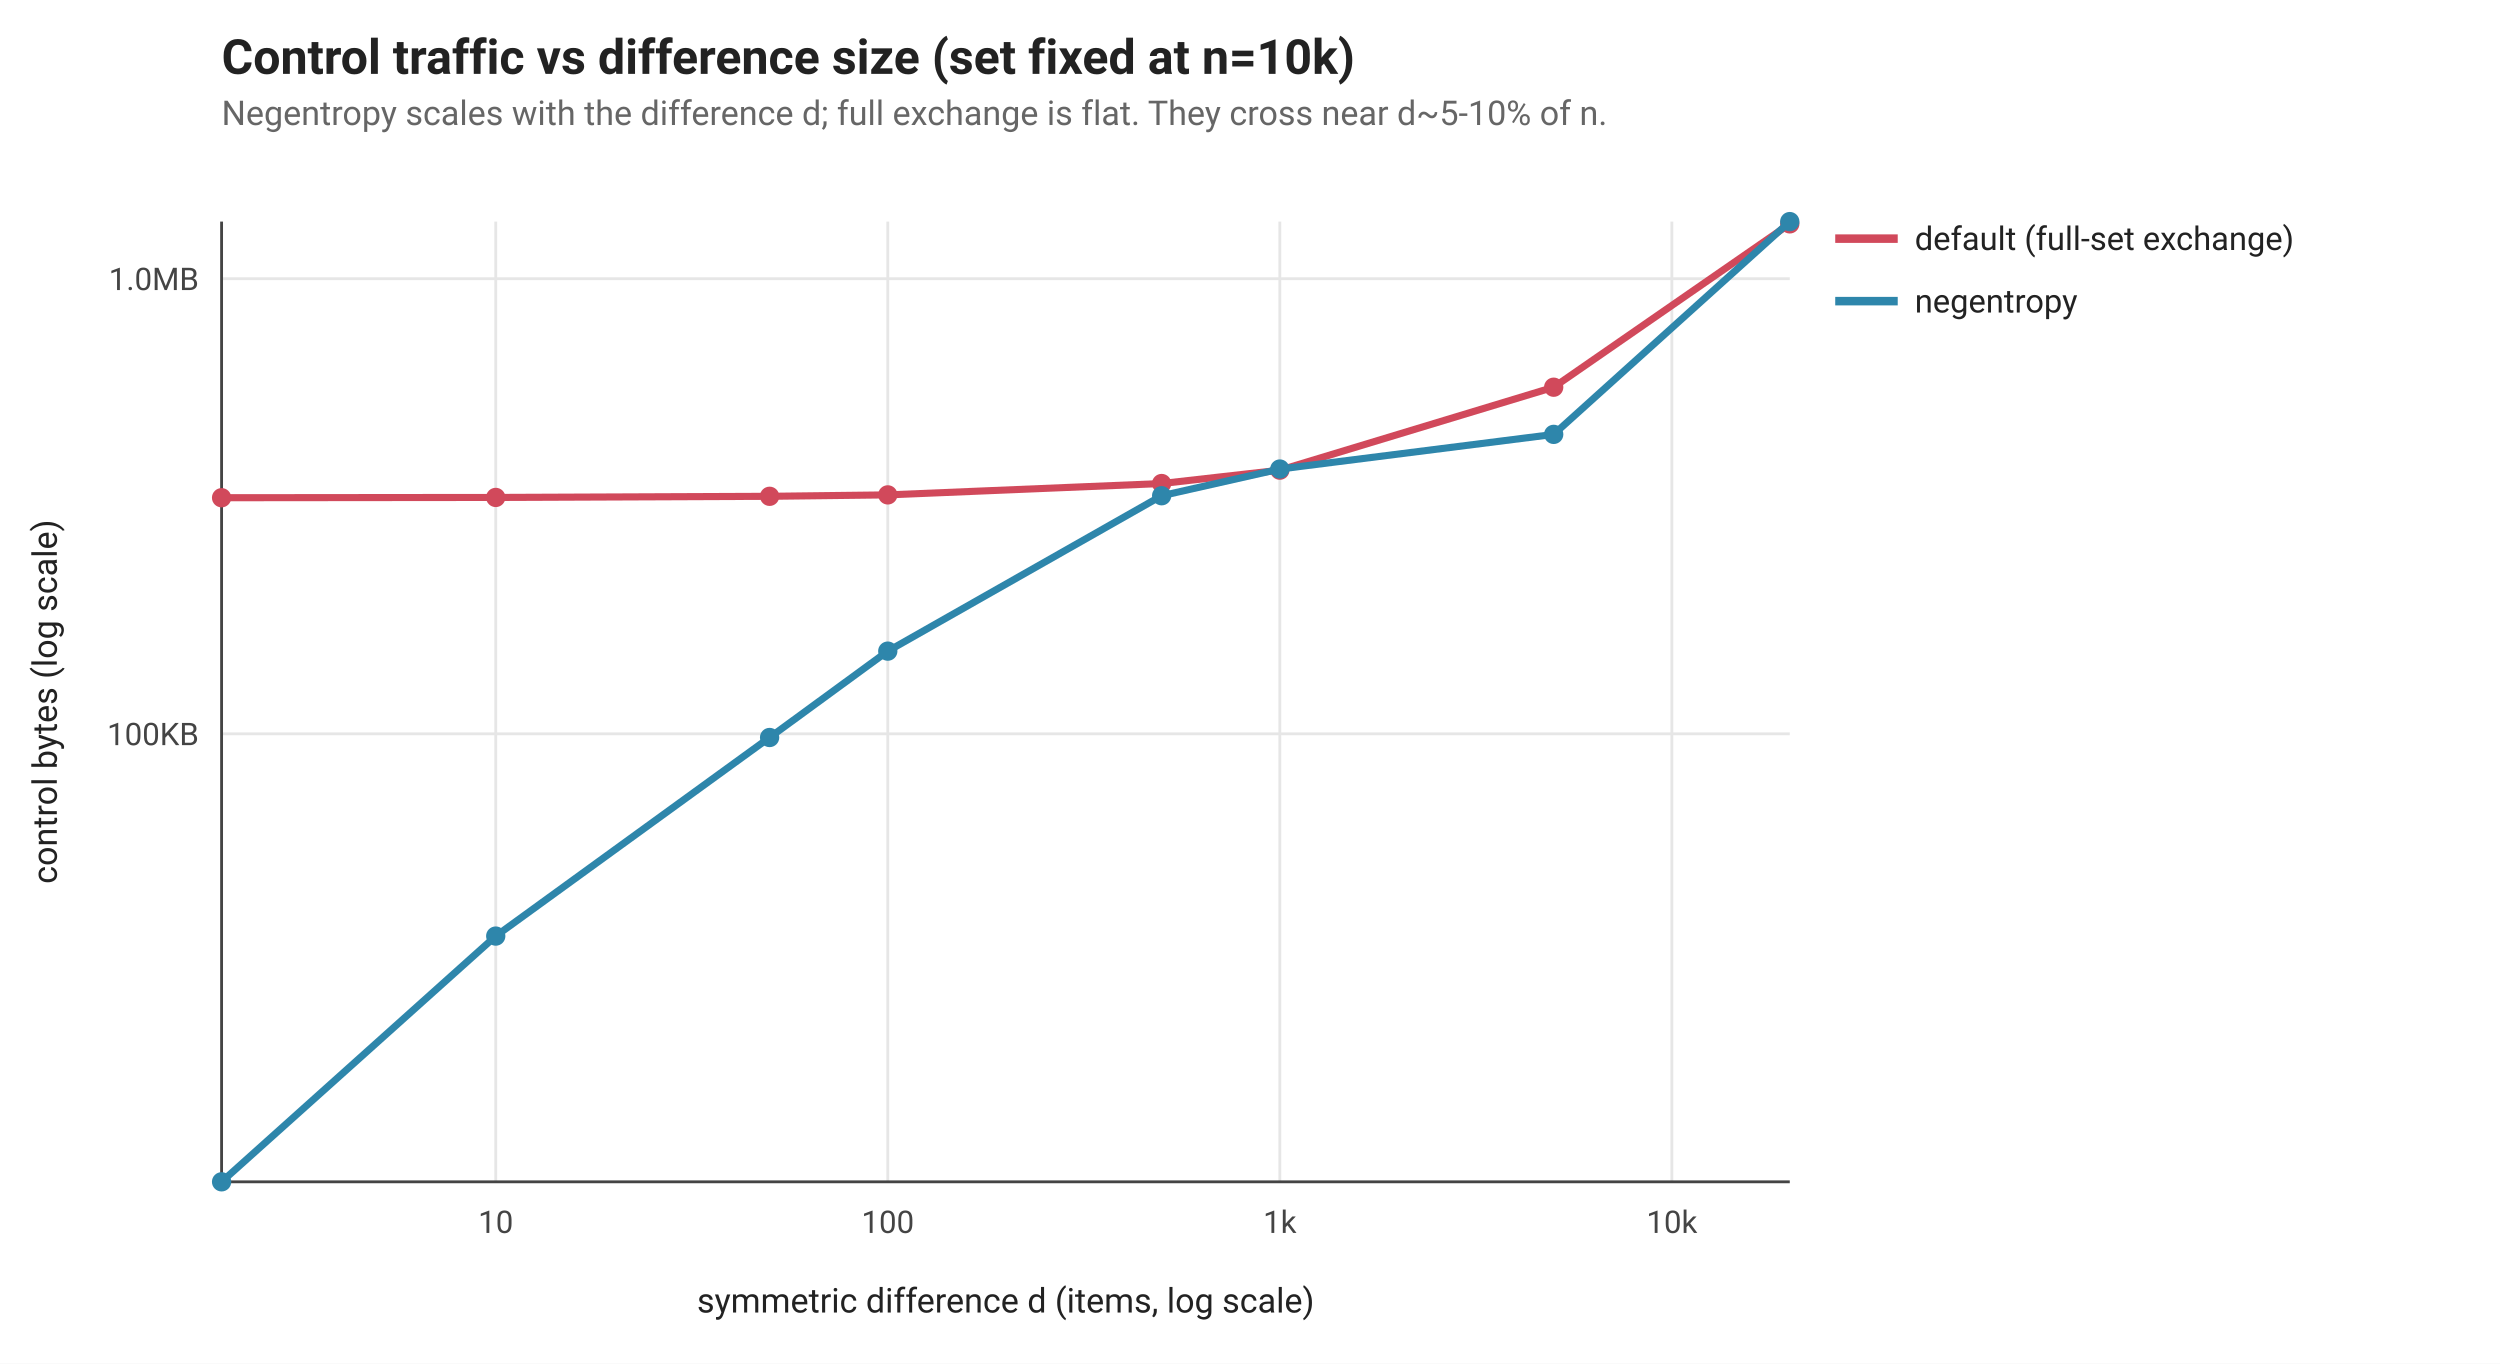
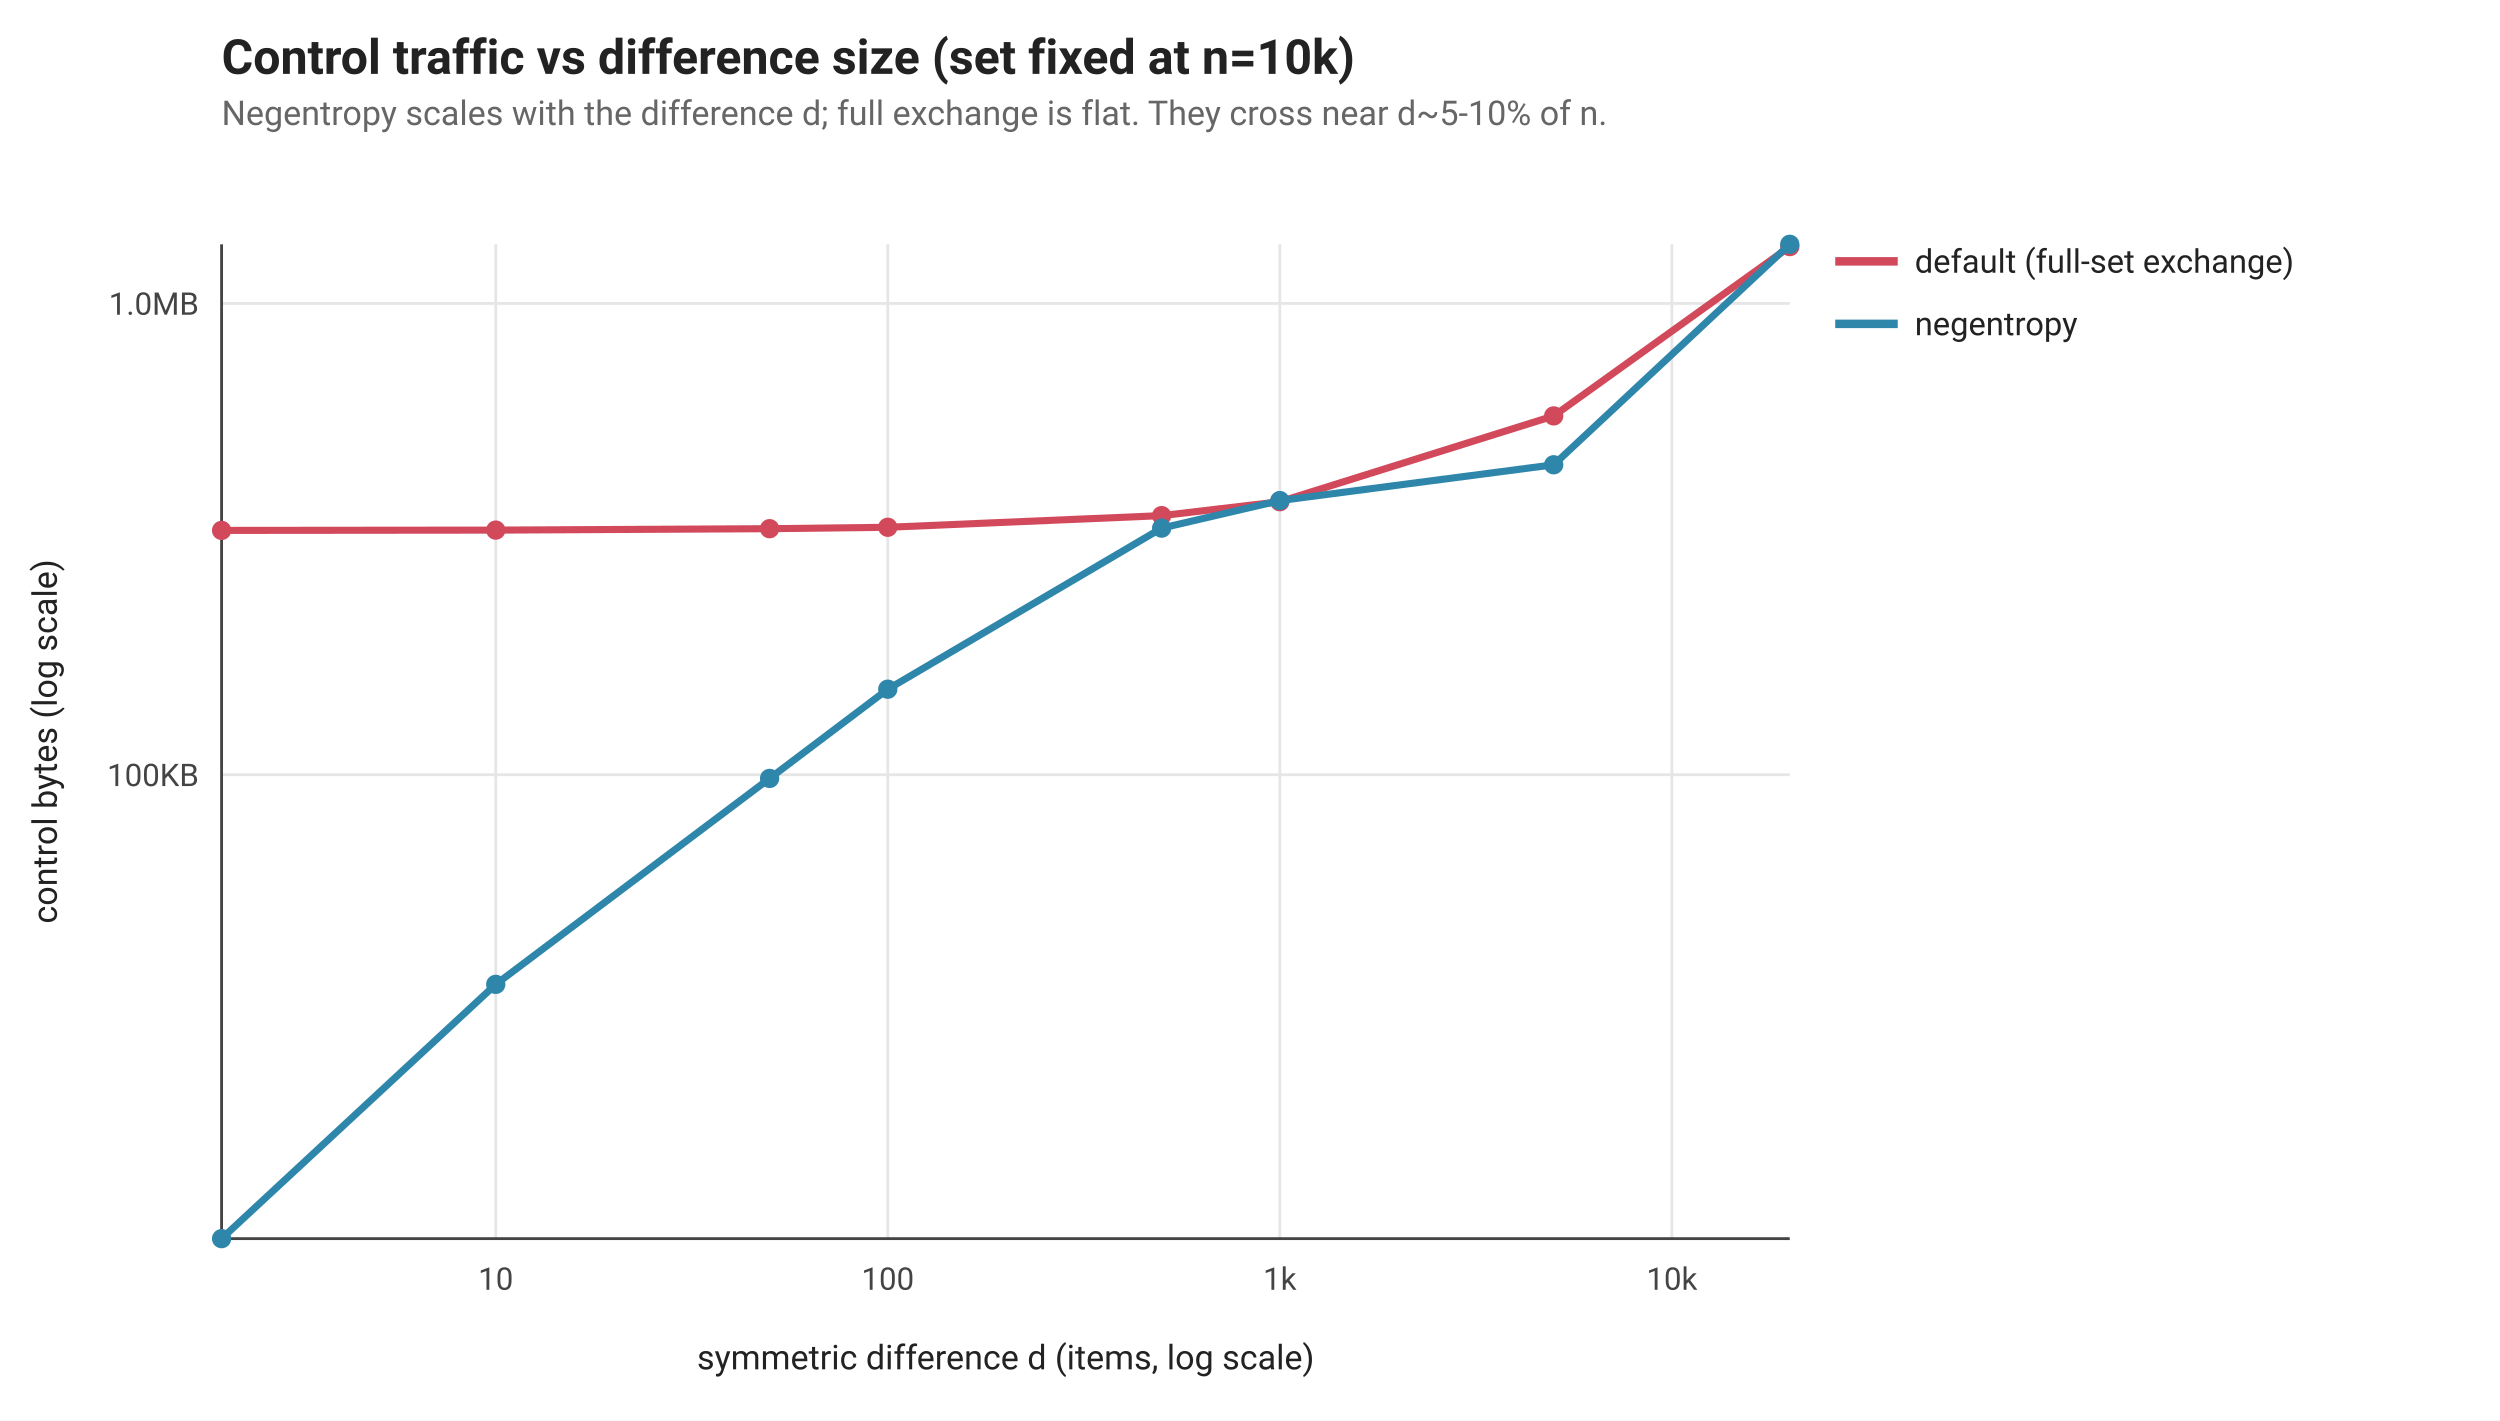
- <svg xmlns="http://www.w3.org/2000/svg" width="880" height="480" viewBox="0 0 880 480" font-family="-apple-system,Segoe UI,Roboto,sans-serif">
-   <rect width="880" height="480" fill="white" />
+ <svg xmlns="http://www.w3.org/2000/svg" width="880" height="500" viewBox="0 0 880 500" font-family="-apple-system,Segoe UI,Roboto,sans-serif">
+   <rect width="880" height="500" fill="white" />
  <text x="78" y="26" font-size="17" font-weight="700" fill="#222222">Control traffic vs difference size  (set fixed at n=10k)</text>
  <text x="78" y="44" font-size="12" fill="#666">Negentropy scales with the difference d; full exchange is flat. They cross near d~5-10% of n.</text>
-   <line x1="78" y1="258.3" x2="630" y2="258.3" stroke="#e6e6e6" />
-   <text x="70" y="262.3" font-size="11" fill="#444444" text-anchor="end">100KB</text>
-   <line x1="78" y1="98.1" x2="630" y2="98.1" stroke="#e6e6e6" />
-   <text x="70" y="102.1" font-size="11" fill="#444444" text-anchor="end">1.0MB</text>
-   <line x1="174.5" y1="78" x2="174.5" y2="416" stroke="#e6e6e6" />
-   <text x="174.5" y="434.0" font-size="11" fill="#444444" text-anchor="middle">10</text>
-   <line x1="312.5" y1="78" x2="312.5" y2="416" stroke="#e6e6e6" />
-   <text x="312.5" y="434.0" font-size="11" fill="#444444" text-anchor="middle">100</text>
-   <line x1="450.5" y1="78" x2="450.5" y2="416" stroke="#e6e6e6" />
-   <text x="450.5" y="434.0" font-size="11" fill="#444444" text-anchor="middle">1k</text>
-   <line x1="588.5" y1="78" x2="588.5" y2="416" stroke="#e6e6e6" />
-   <text x="588.5" y="434.0" font-size="11" fill="#444444" text-anchor="middle">10k</text>
-   <line x1="78" y1="78" x2="78" y2="416" stroke="#444444" />
-   <line x1="78" y1="416" x2="630" y2="416" stroke="#444444" />
-   <text x="354" y="462" font-size="12" fill="#222222" text-anchor="middle">symmetric difference  d  (items, log scale)</text>
-   <text x="20" y="247" font-size="12" fill="#222222" text-anchor="middle" transform="rotate(-90 20 247)">control bytes (log scale)</text>
-   <polyline points="78.0,175.2 174.5,175.1 270.9,174.7 312.5,174.2 408.9,170.2 450.5,165.5 546.9,136.3 630.0,78.8" fill="none" stroke="#d1495b" stroke-width="2.5" />
-   <circle cx="78.0" cy="175.2" r="3.4" fill="#d1495b" />
-   <circle cx="174.5" cy="175.1" r="3.4" fill="#d1495b" />
-   <circle cx="270.9" cy="174.7" r="3.4" fill="#d1495b" />
-   <circle cx="312.5" cy="174.2" r="3.4" fill="#d1495b" />
-   <circle cx="408.9" cy="170.2" r="3.4" fill="#d1495b" />
-   <circle cx="450.5" cy="165.5" r="3.4" fill="#d1495b" />
-   <circle cx="546.9" cy="136.3" r="3.4" fill="#d1495b" />
-   <circle cx="630.0" cy="78.8" r="3.4" fill="#d1495b" />
-   <polyline points="78.0,416.0 174.5,329.5 270.9,259.6 312.5,229.2 408.9,174.5 450.5,165.1 546.9,152.9 630.0,78.0" fill="none" stroke="#2e86ab" stroke-width="2.5" />
-   <circle cx="78.0" cy="416.0" r="3.4" fill="#2e86ab" />
-   <circle cx="174.5" cy="329.5" r="3.4" fill="#2e86ab" />
-   <circle cx="270.9" cy="259.6" r="3.4" fill="#2e86ab" />
-   <circle cx="312.5" cy="229.2" r="3.4" fill="#2e86ab" />
-   <circle cx="408.9" cy="174.5" r="3.4" fill="#2e86ab" />
-   <circle cx="450.5" cy="165.1" r="3.4" fill="#2e86ab" />
-   <circle cx="546.9" cy="152.9" r="3.4" fill="#2e86ab" />
-   <circle cx="630.0" cy="78.0" r="3.4" fill="#2e86ab" />
-   <line x1="646" y1="84" x2="668" y2="84" stroke="#d1495b" stroke-width="3" />
-   <text x="674" y="88" font-size="11.5" fill="#222222">default (full-set exchange)</text>
-   <line x1="646" y1="106" x2="668" y2="106" stroke="#2e86ab" stroke-width="3" />
-   <text x="674" y="110" font-size="11.5" fill="#222222">negentropy</text>
+   <line x1="78" y1="272.7" x2="630" y2="272.7" stroke="#e6e6e6" />
+   <text x="70" y="276.7" font-size="11" fill="#444444" text-anchor="end">100KB</text>
+   <line x1="78" y1="106.8" x2="630" y2="106.8" stroke="#e6e6e6" />
+   <text x="70" y="110.8" font-size="11" fill="#444444" text-anchor="end">1.0MB</text>
+   <line x1="174.5" y1="86" x2="174.5" y2="436" stroke="#e6e6e6" />
+   <text x="174.5" y="454.0" font-size="11" fill="#444444" text-anchor="middle">10</text>
+   <line x1="312.5" y1="86" x2="312.5" y2="436" stroke="#e6e6e6" />
+   <text x="312.5" y="454.0" font-size="11" fill="#444444" text-anchor="middle">100</text>
+   <line x1="450.5" y1="86" x2="450.5" y2="436" stroke="#e6e6e6" />
+   <text x="450.5" y="454.0" font-size="11" fill="#444444" text-anchor="middle">1k</text>
+   <line x1="588.5" y1="86" x2="588.5" y2="436" stroke="#e6e6e6" />
+   <text x="588.5" y="454.0" font-size="11" fill="#444444" text-anchor="middle">10k</text>
+   <line x1="78" y1="86" x2="78" y2="436" stroke="#444444" />
+   <line x1="78" y1="436" x2="630" y2="436" stroke="#444444" />
+   <text x="354" y="482" font-size="12" fill="#222222" text-anchor="middle">symmetric difference  d  (items, log scale)</text>
+   <text x="20" y="261" font-size="12" fill="#222222" text-anchor="middle" transform="rotate(-90 20 261)">control bytes (log scale)</text>
+   <polyline points="78.0,186.7 174.5,186.6 270.9,186.1 312.5,185.6 408.9,181.5 450.5,176.6 546.9,146.4 630.0,86.8" fill="none" stroke="#d1495b" stroke-width="2.5" />
+   <circle cx="78.0" cy="186.7" r="3.4" fill="#d1495b" />
+   <circle cx="174.5" cy="186.6" r="3.4" fill="#d1495b" />
+   <circle cx="270.9" cy="186.1" r="3.4" fill="#d1495b" />
+   <circle cx="312.5" cy="185.6" r="3.4" fill="#d1495b" />
+   <circle cx="408.9" cy="181.5" r="3.4" fill="#d1495b" />
+   <circle cx="450.5" cy="176.6" r="3.4" fill="#d1495b" />
+   <circle cx="546.9" cy="146.4" r="3.4" fill="#d1495b" />
+   <circle cx="630.0" cy="86.8" r="3.4" fill="#d1495b" />
+   <polyline points="78.0,436.0 174.5,346.5 270.9,274.0 312.5,242.6 408.9,185.9 450.5,176.2 546.9,163.6 630.0,86.0" fill="none" stroke="#2e86ab" stroke-width="2.5" />
+   <circle cx="78.0" cy="436.0" r="3.4" fill="#2e86ab" />
+   <circle cx="174.5" cy="346.5" r="3.4" fill="#2e86ab" />
+   <circle cx="270.9" cy="274.0" r="3.4" fill="#2e86ab" />
+   <circle cx="312.5" cy="242.6" r="3.4" fill="#2e86ab" />
+   <circle cx="408.9" cy="185.9" r="3.4" fill="#2e86ab" />
+   <circle cx="450.5" cy="176.2" r="3.4" fill="#2e86ab" />
+   <circle cx="546.9" cy="163.6" r="3.4" fill="#2e86ab" />
+   <circle cx="630.0" cy="86.0" r="3.4" fill="#2e86ab" />
+   <line x1="646" y1="92" x2="668" y2="92" stroke="#d1495b" stroke-width="3" />
+   <text x="674" y="96" font-size="11.5" fill="#222222">default (full-set exchange)</text>
+   <line x1="646" y1="114" x2="668" y2="114" stroke="#2e86ab" stroke-width="3" />
+   <text x="674" y="118" font-size="11.5" fill="#222222">negentropy</text>
</svg>
